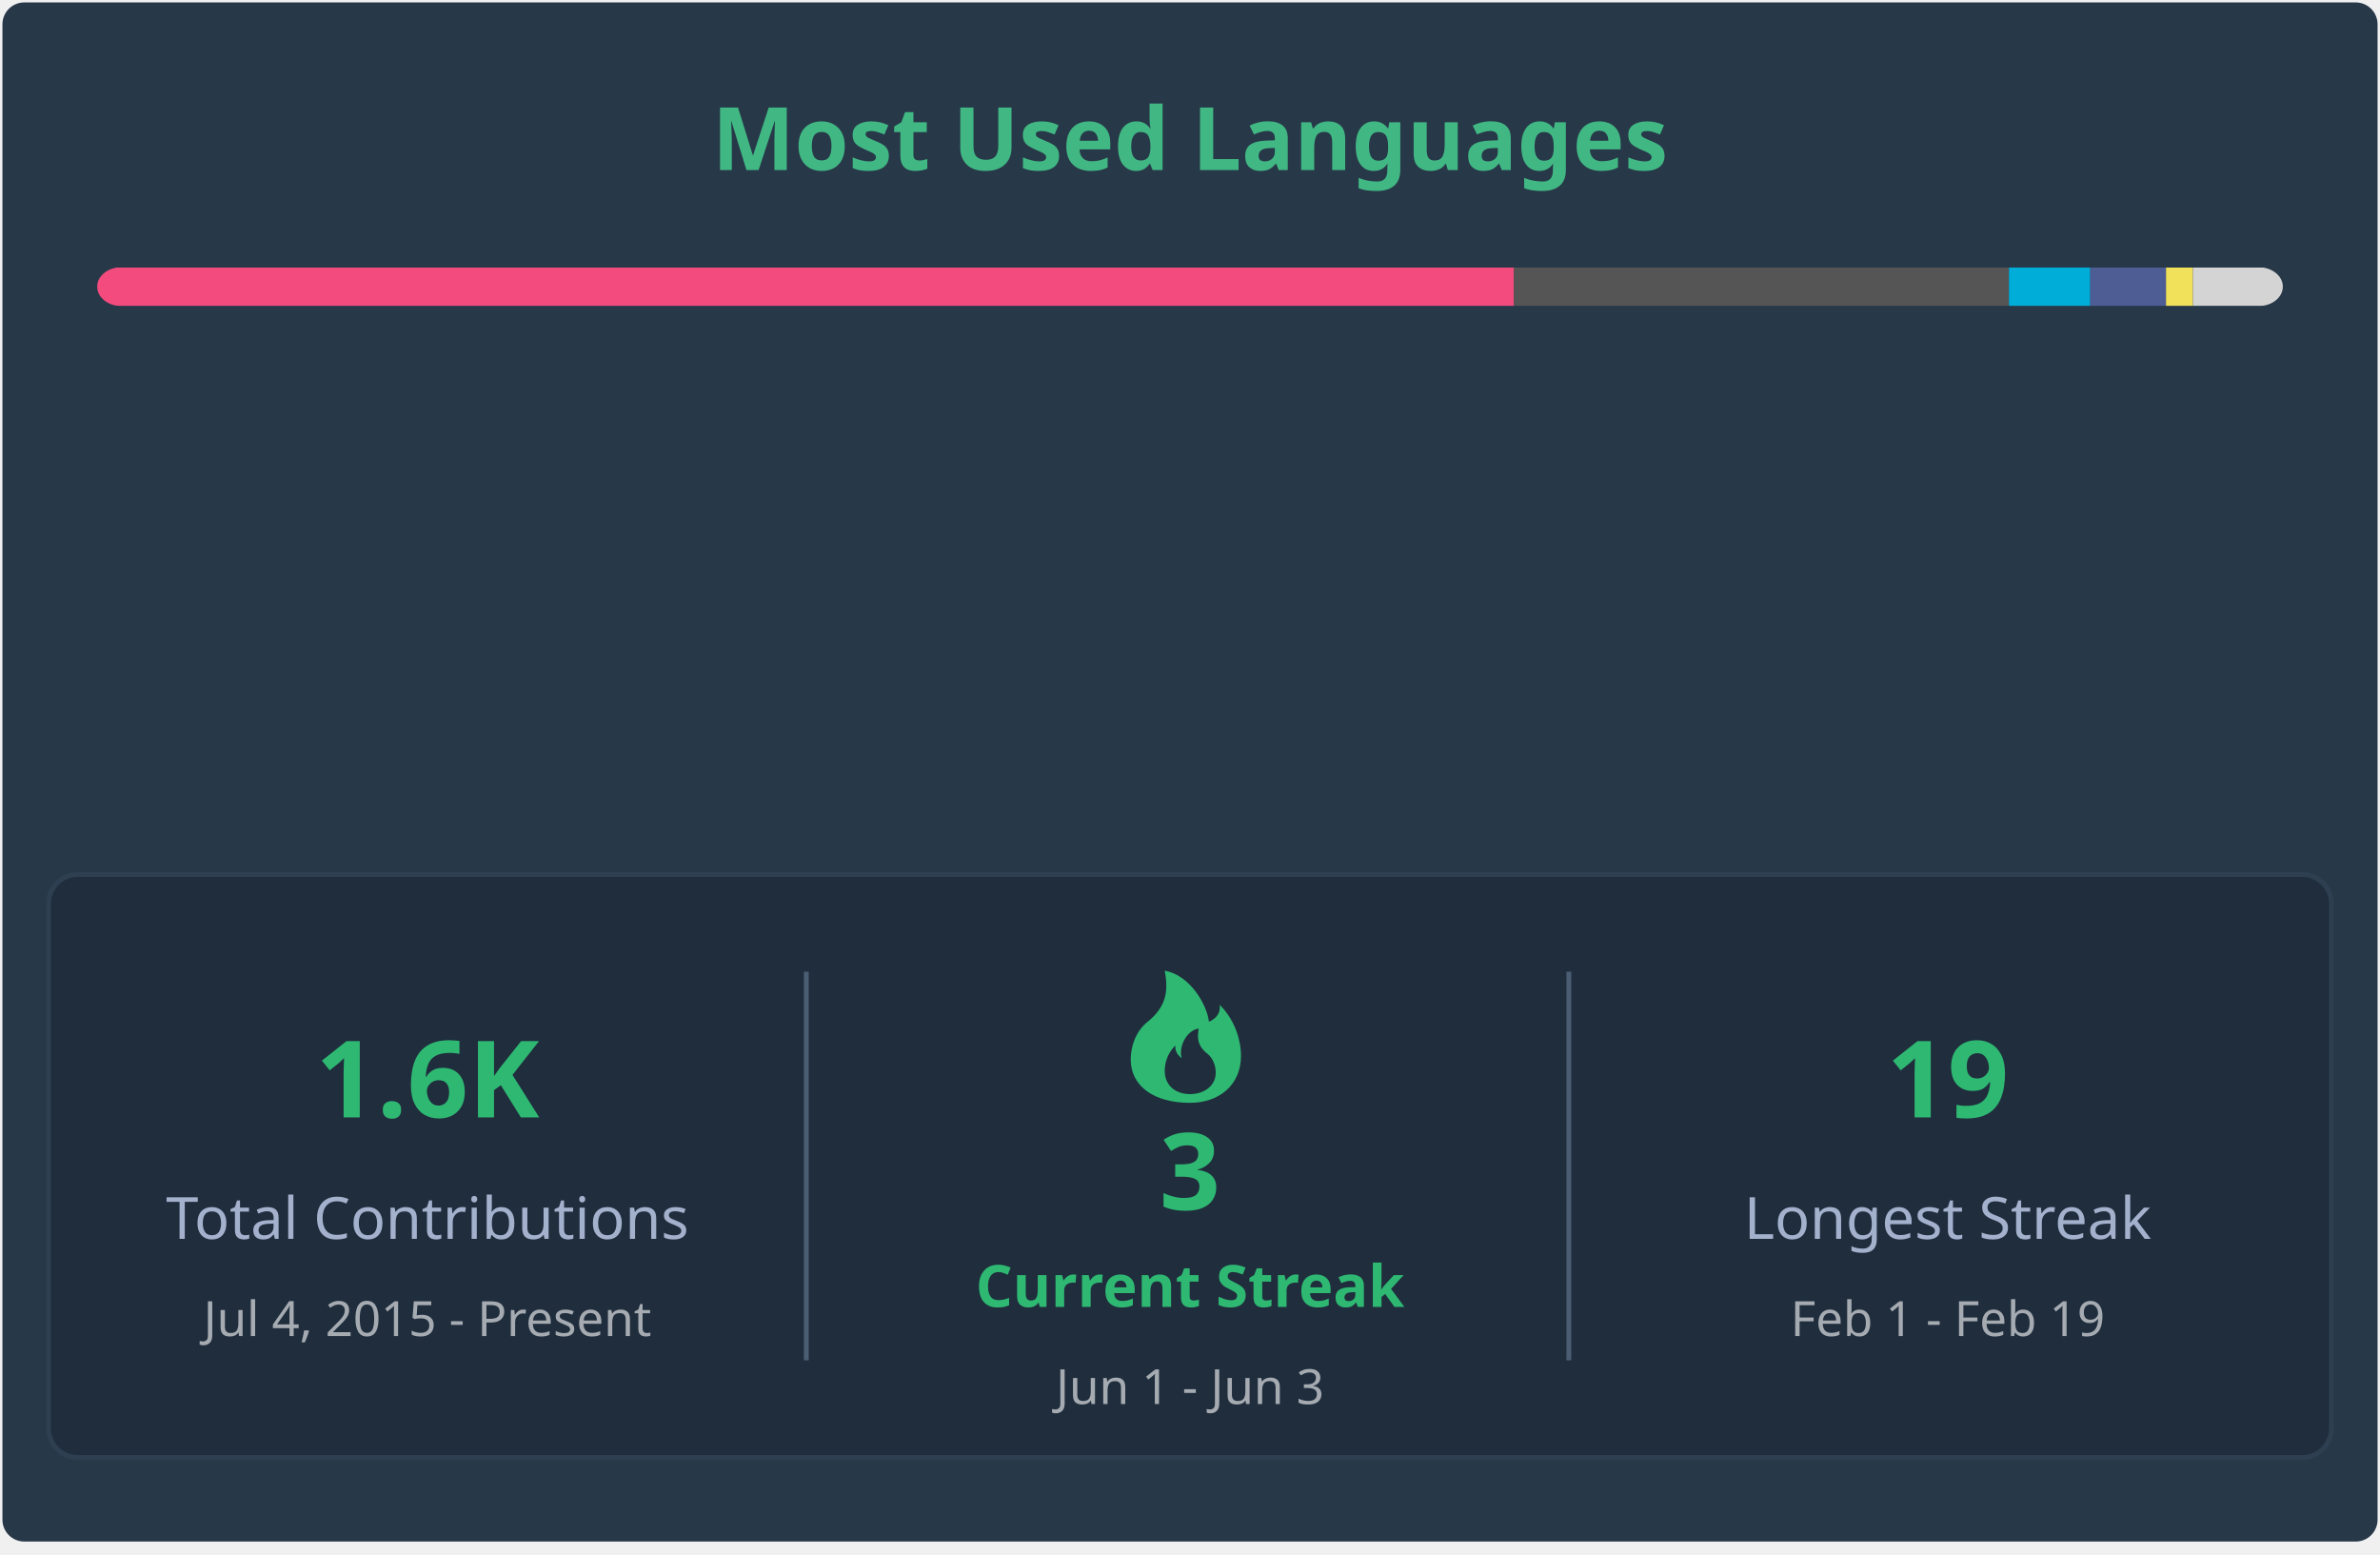
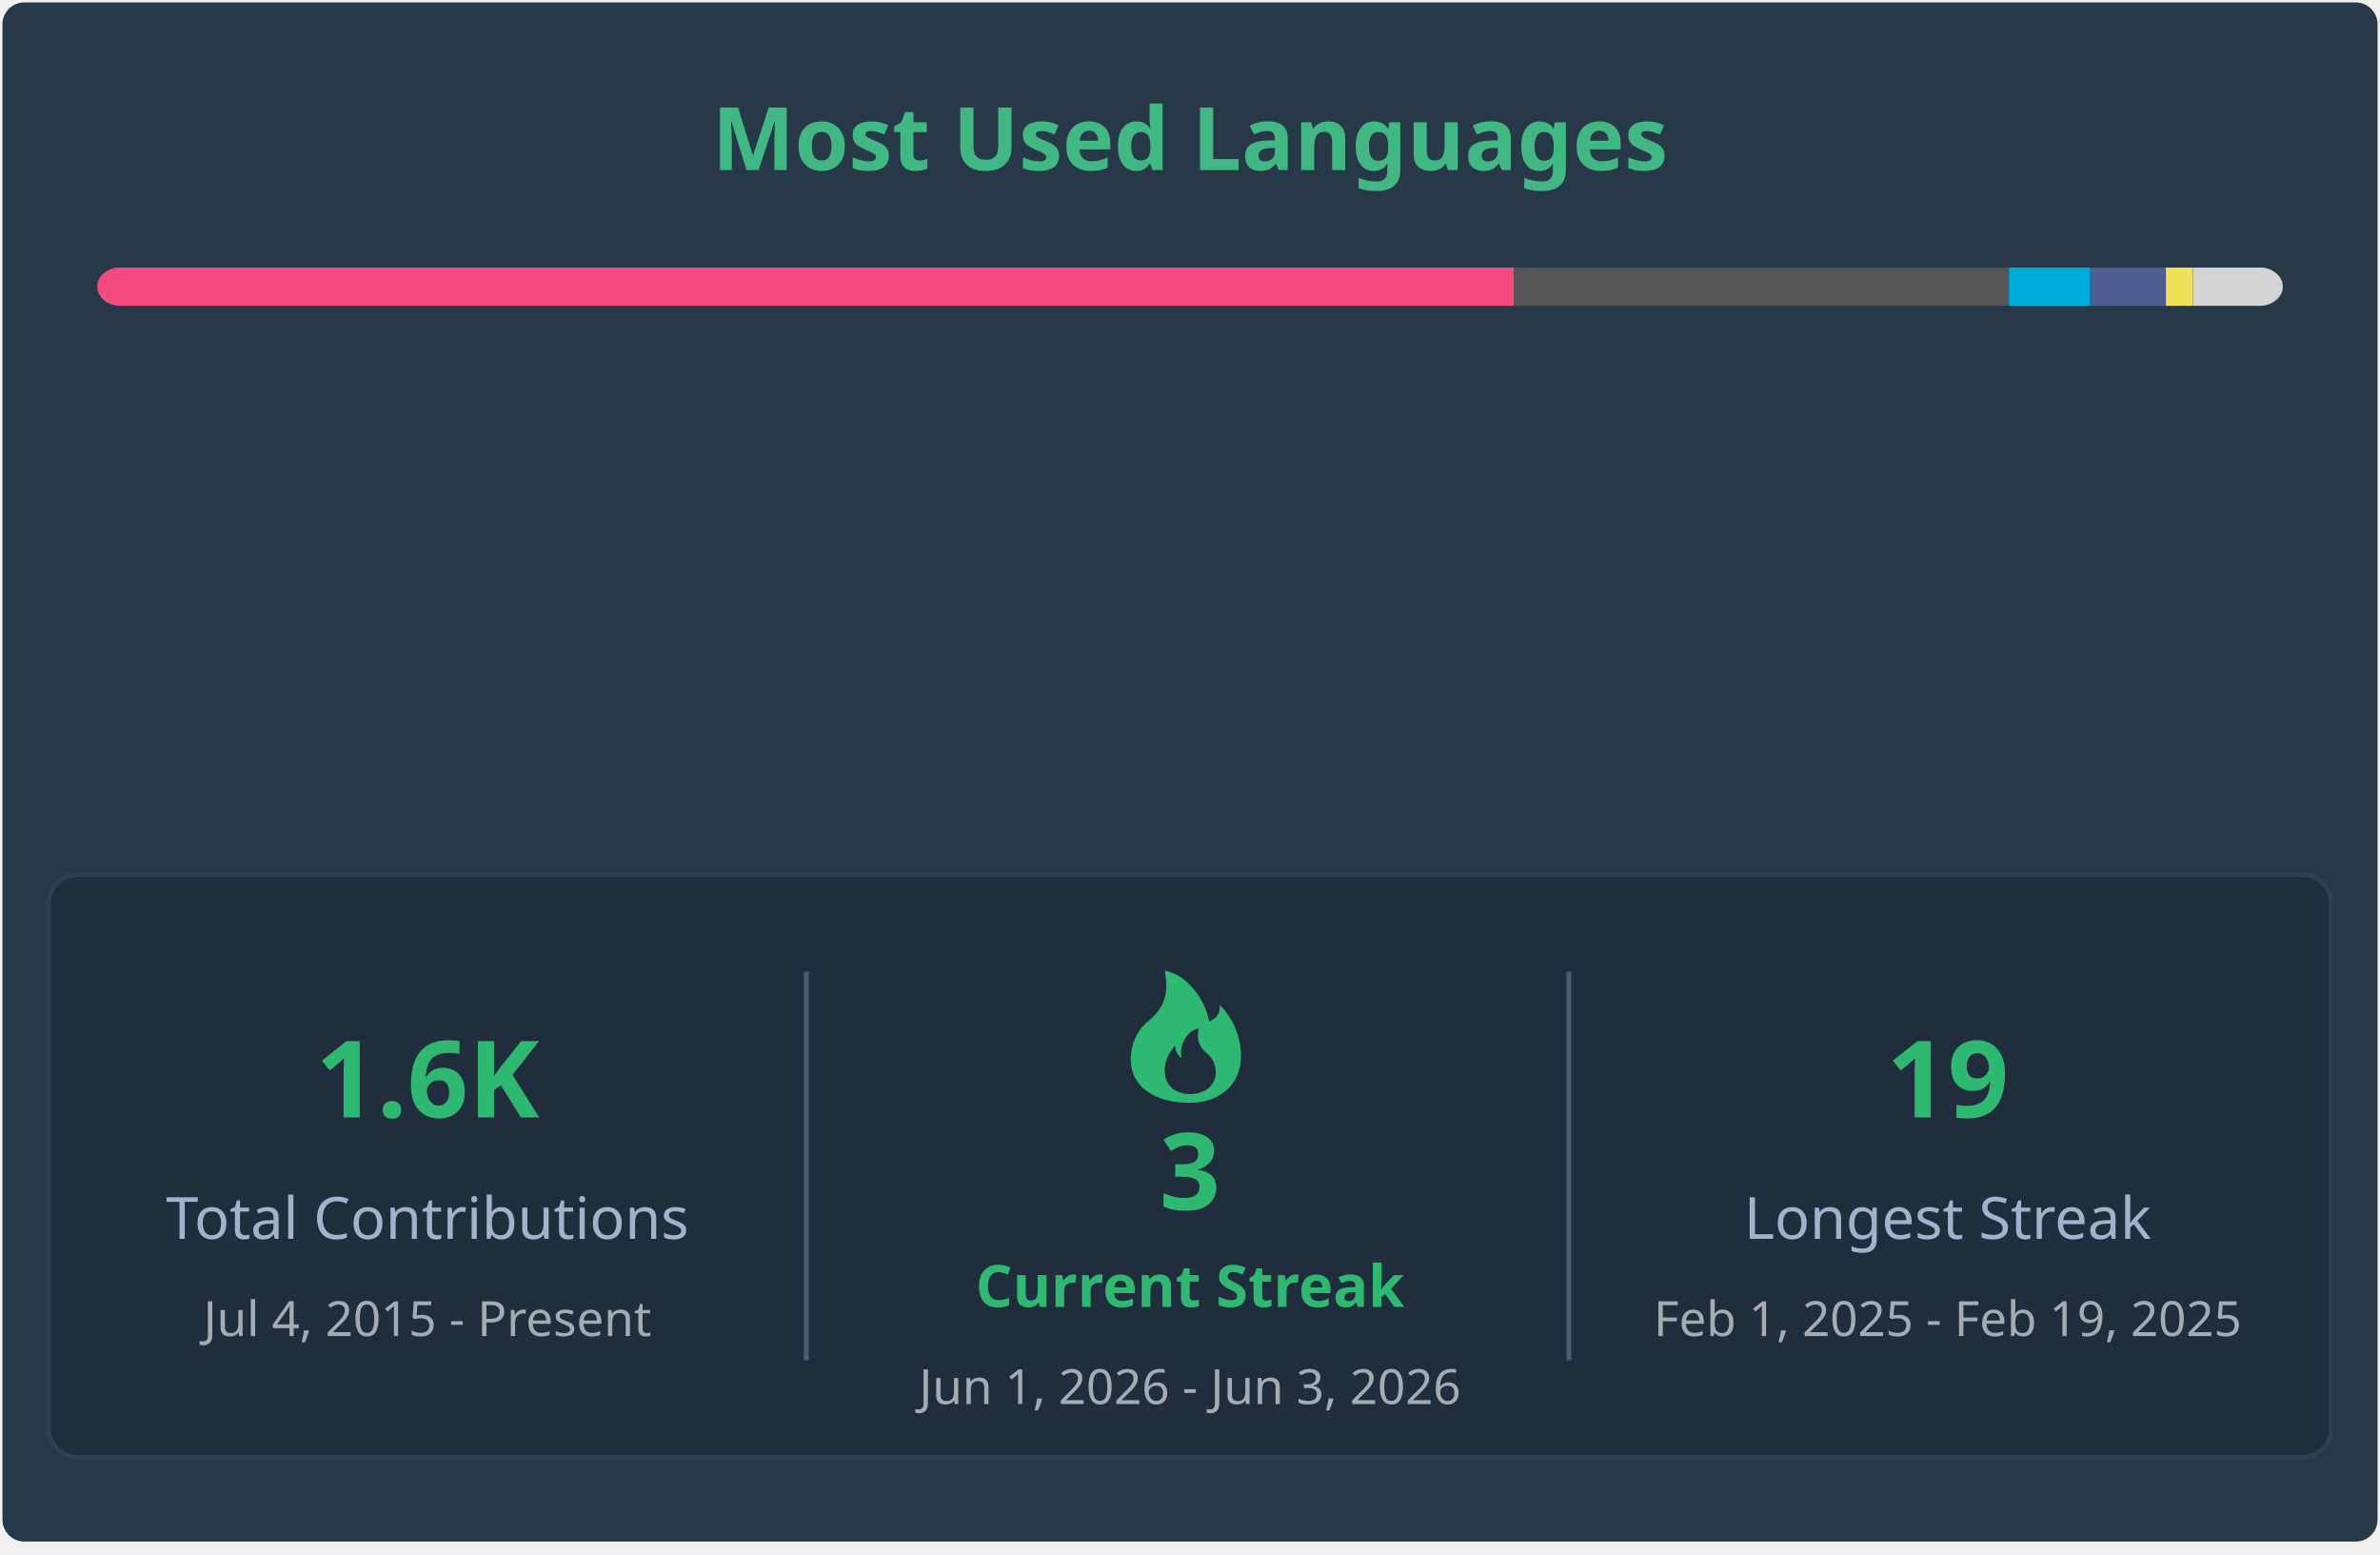
<svg xmlns="http://www.w3.org/2000/svg" width="490" height="320" viewBox="0 0 490 320" fill="none" role="img" aria-labelledby="descId">
  <style>
        .header {
            font: 600 18px 'Segoe UI', Ubuntu, Sans-Serif;
            fill: #41b883;
            animation: fadeInAnimation 0.8s ease-in-out forwards;
        }
        @supports(-moz-appearance: auto) {
             
            .header { font-size: 15.5px; }
        }

        @keyframes slideInAnimation {
            from { width: 0; }
            to { width: calc(100%-100px); }
        }
        @keyframes growWidthAnimation {
            from { width: 0; }
            to { width: 100%; }
        }
        .stat {
            font: 600 14px 'Segoe UI', Ubuntu, "Helvetica Neue", Sans-Serif; fill: #fffefe;
        }
        @supports(-moz-appearance: auto) {
             
            .stat { font-size:12px; }
        }
        .bold { font-weight: 700 }
        .lang-name {
            font: 400 11px "Segoe UI", Ubuntu, Sans-Serif;
            fill: #fffefe;
        }
        .stagger {
            opacity: 0;
            animation: fadeInAnimation 0.3s ease-in-out forwards;
        }
        #rect-mask rect{
            animation: slideInAnimation 1s ease-in-out forwards;
        }
        .lang-progress{
            animation: growWidthAnimation 0.6s ease-in-out forwards;
        }

         
        @keyframes scaleInAnimation {
            from { transform: translate(-5px, 5px) scale(0); }
            to { transform: translate(-5px, 5px) scale(1); }
        }
        @keyframes fadeInAnimation {
            from { opacity: 0; }
            to { opacity: 1; }
        }
    </style>
  <rect x="0.5" y="0.5" rx="4.5" height="99%" stroke="#e4e2e2" width="489" fill="#273849" stroke-opacity="0" />
  <g transform="translate(245, 35)">
    <text x="0" y="0" class="header" text-anchor="middle">Most Used Languages</text>
  </g>
  <g transform="translate(0, 55)">
    <svg x="20">
      <mask id="rect-mask">
        <rect x="0" y="0" width="450" height="8" fill="white" rx="5" />
      </mask>
      <rect mask="url(#rect-mask)" x="0" y="0" width="291.709" height="8" fill="#f34b7d" />
      <rect mask="url(#rect-mask)" x="291.709" y="0" width="101.904" height="8" fill="#555555" />
      <rect mask="url(#rect-mask)" x="393.613" y="0" width="16.734" height="8" fill="#00ADD8" />
-       <rect mask="url(#rect-mask)" x="410.347" y="0" width="15.599" height="8" fill="#4F5D95" />
-       <rect mask="url(#rect-mask)" x="425.946" y="0" width="5.552" height="8" fill="#f1e05a" />
-       <rect mask="url(#rect-mask)" x="431.498" y="0" width="18.502" height="8" fill="#d4d4d4" />
+       <rect mask="url(#rect-mask)" x="410.347" y="0" width="15.578" height="8" fill="#4F5D95" />
+       <rect mask="url(#rect-mask)" x="425.924" y="0" width="5.552" height="8" fill="#f1e05a" />
+       <rect mask="url(#rect-mask)" x="431.476" y="0" width="18.524" height="8" fill="#d4d4d4" />
      <g transform="translate(0, 25)">
        <g transform="translate(5, 0)">
          <g transform="translate(0, 0)">
            <g class="stagger" style="animation-delay: 450ms">
              <circle cx="5" cy="6" r="5" fill="#f34b7d" />
              <text x="15" y="10" class="lang-name">
                                    C++ 64.82%
                                </text>
            </g>
          </g>
          <g transform="translate(0, 25)">
            <g class="stagger" style="animation-delay: 600ms">
              <circle cx="5" cy="6" r="5" fill="#555555" />
              <text x="15" y="10" class="lang-name">
                                    C 22.65%
                                </text>
            </g>
          </g>
          <g transform="translate(0, 50)">
            <g class="stagger" style="animation-delay: 750ms">
              <circle cx="5" cy="6" r="5" fill="#00ADD8" />
              <text x="15" y="10" class="lang-name">
                                    Go 3.72%
                                </text>
            </g>
          </g>
        </g>
        <g transform="translate(235, 0)">
          <g transform="translate(0, 0)">
            <g class="stagger" style="animation-delay: 450ms">
              <circle cx="5" cy="6" r="5" fill="#4F5D95" />
              <text x="15" y="10" class="lang-name">
-                                     PHP 3.47%
+                                     PHP 3.46%
                                </text>
            </g>
          </g>
          <g transform="translate(0, 25)">
            <g class="stagger" style="animation-delay: 600ms">
              <circle cx="5" cy="6" r="5" fill="#f1e05a" />
              <text x="15" y="10" class="lang-name">
                                    JavaScript 1.23%
                                </text>
            </g>
          </g>
          <g transform="translate(0, 50)">
            <g class="stagger" style="animation-delay: 750ms">
              <circle cx="5" cy="6" r="5" fill="#d4d4d4" />
              <text x="15" y="10" class="lang-name">
-                                     Others 4.11%
+                                     Others 4.12%
                                </text>
            </g>
          </g>
        </g>
      </g>
    </svg>
  </g>
  <g transform="translate(10, 180)">
    <rect width="470" height="120" rx="6" fill="#1f2d3d" stroke="#2e3f51" stroke-width="1" />
    <g transform="translate(0, 20)">
      <text x="78" y="30" fill="#2eb872" font-family="Segoe UI, Ubuntu, sans-serif" font-weight="bold" font-size="22px" text-anchor="middle">
                1.6K
            </text>
      <text x="78" y="55" fill="#a4b1cd" font-family="Segoe UI, Ubuntu, sans-serif" font-size="12px" text-anchor="middle">
                Total Contributions
            </text>
      <text x="78" y="75" fill="#ffffff" opacity="0.6" font-family="Segoe UI, Ubuntu, sans-serif" font-size="10px" text-anchor="middle">
                Jul 4, 2015 - Present
            </text>
    </g>
    <line x1="156" y1="20" x2="156" y2="100" stroke="#4b5d73" stroke-width="1" />
    <g transform="translate(156, 15)">
      <path d="M79,32 C84.8,32 89.5,28.5 89.5,22.3 C89.5,19.7 88.6,15.3 85.1,11.8 C85.5,14.4 82.9,15.3 82.9,15.3 C82.5,11.8 79,5.7 73.8,4.8 C74.4,8.3 74.6,11.8 70.3,15.3 C68.1,17 66.8,20 66.8,23.1 C66.8,28.5 71.5,32 79,32 M79,30.2 C76.1,30.2 73.8,28.5 73.8,25.4 C73.8,24.1 74.2,21.9 76,20.2 C75.8,21.9 77.3,22.8 77.3,22.8 C76.6,20.6 78.2,17.1 80.8,16.7 C80.5,18.4 80.4,20.2 82.6,21.9 C83.7,22.8 84.3,24.3 84.3,25.8 C84.3,28.5 81.9,30.2 79,30.2" fill="#2eb872" />
      <text x="79" y="54" fill="#2eb872" font-family="Segoe UI, Ubuntu, sans-serif" font-weight="bold" font-size="22px" text-anchor="middle">
                3
            </text>
      <text x="79" y="74" fill="#2eb872" font-family="Segoe UI, Ubuntu, sans-serif" font-weight="bold" font-size="12px" text-anchor="middle">
                Current Streak
            </text>
      <text x="79" y="94" fill="#ffffff" opacity="0.6" font-family="Segoe UI, Ubuntu, sans-serif" font-size="10px" text-anchor="middle">
-                 Jun  1 - Jun  3
+                 Jun  1, 2026 - Jun  3, 2026
            </text>
    </g>
    <line x1="313" y1="20" x2="313" y2="100" stroke="#4b5d73" stroke-width="1" />
    <g transform="translate(313, 20)">
      <text x="78" y="30" fill="#2eb872" font-family="Segoe UI, Ubuntu, sans-serif" font-weight="bold" font-size="22px" text-anchor="middle">
                19
            </text>
      <text x="78" y="55" fill="#a4b1cd" font-family="Segoe UI, Ubuntu, sans-serif" font-size="12px" text-anchor="middle">
                Longest Streak
            </text>
      <text x="78" y="75" fill="#ffffff" opacity="0.6" font-family="Segoe UI, Ubuntu, sans-serif" font-size="10px" text-anchor="middle">
-                 Feb  1 - Feb 19
+                 Feb  1, 2025 - Feb 19, 2025
            </text>
    </g>
  </g>
</svg>
